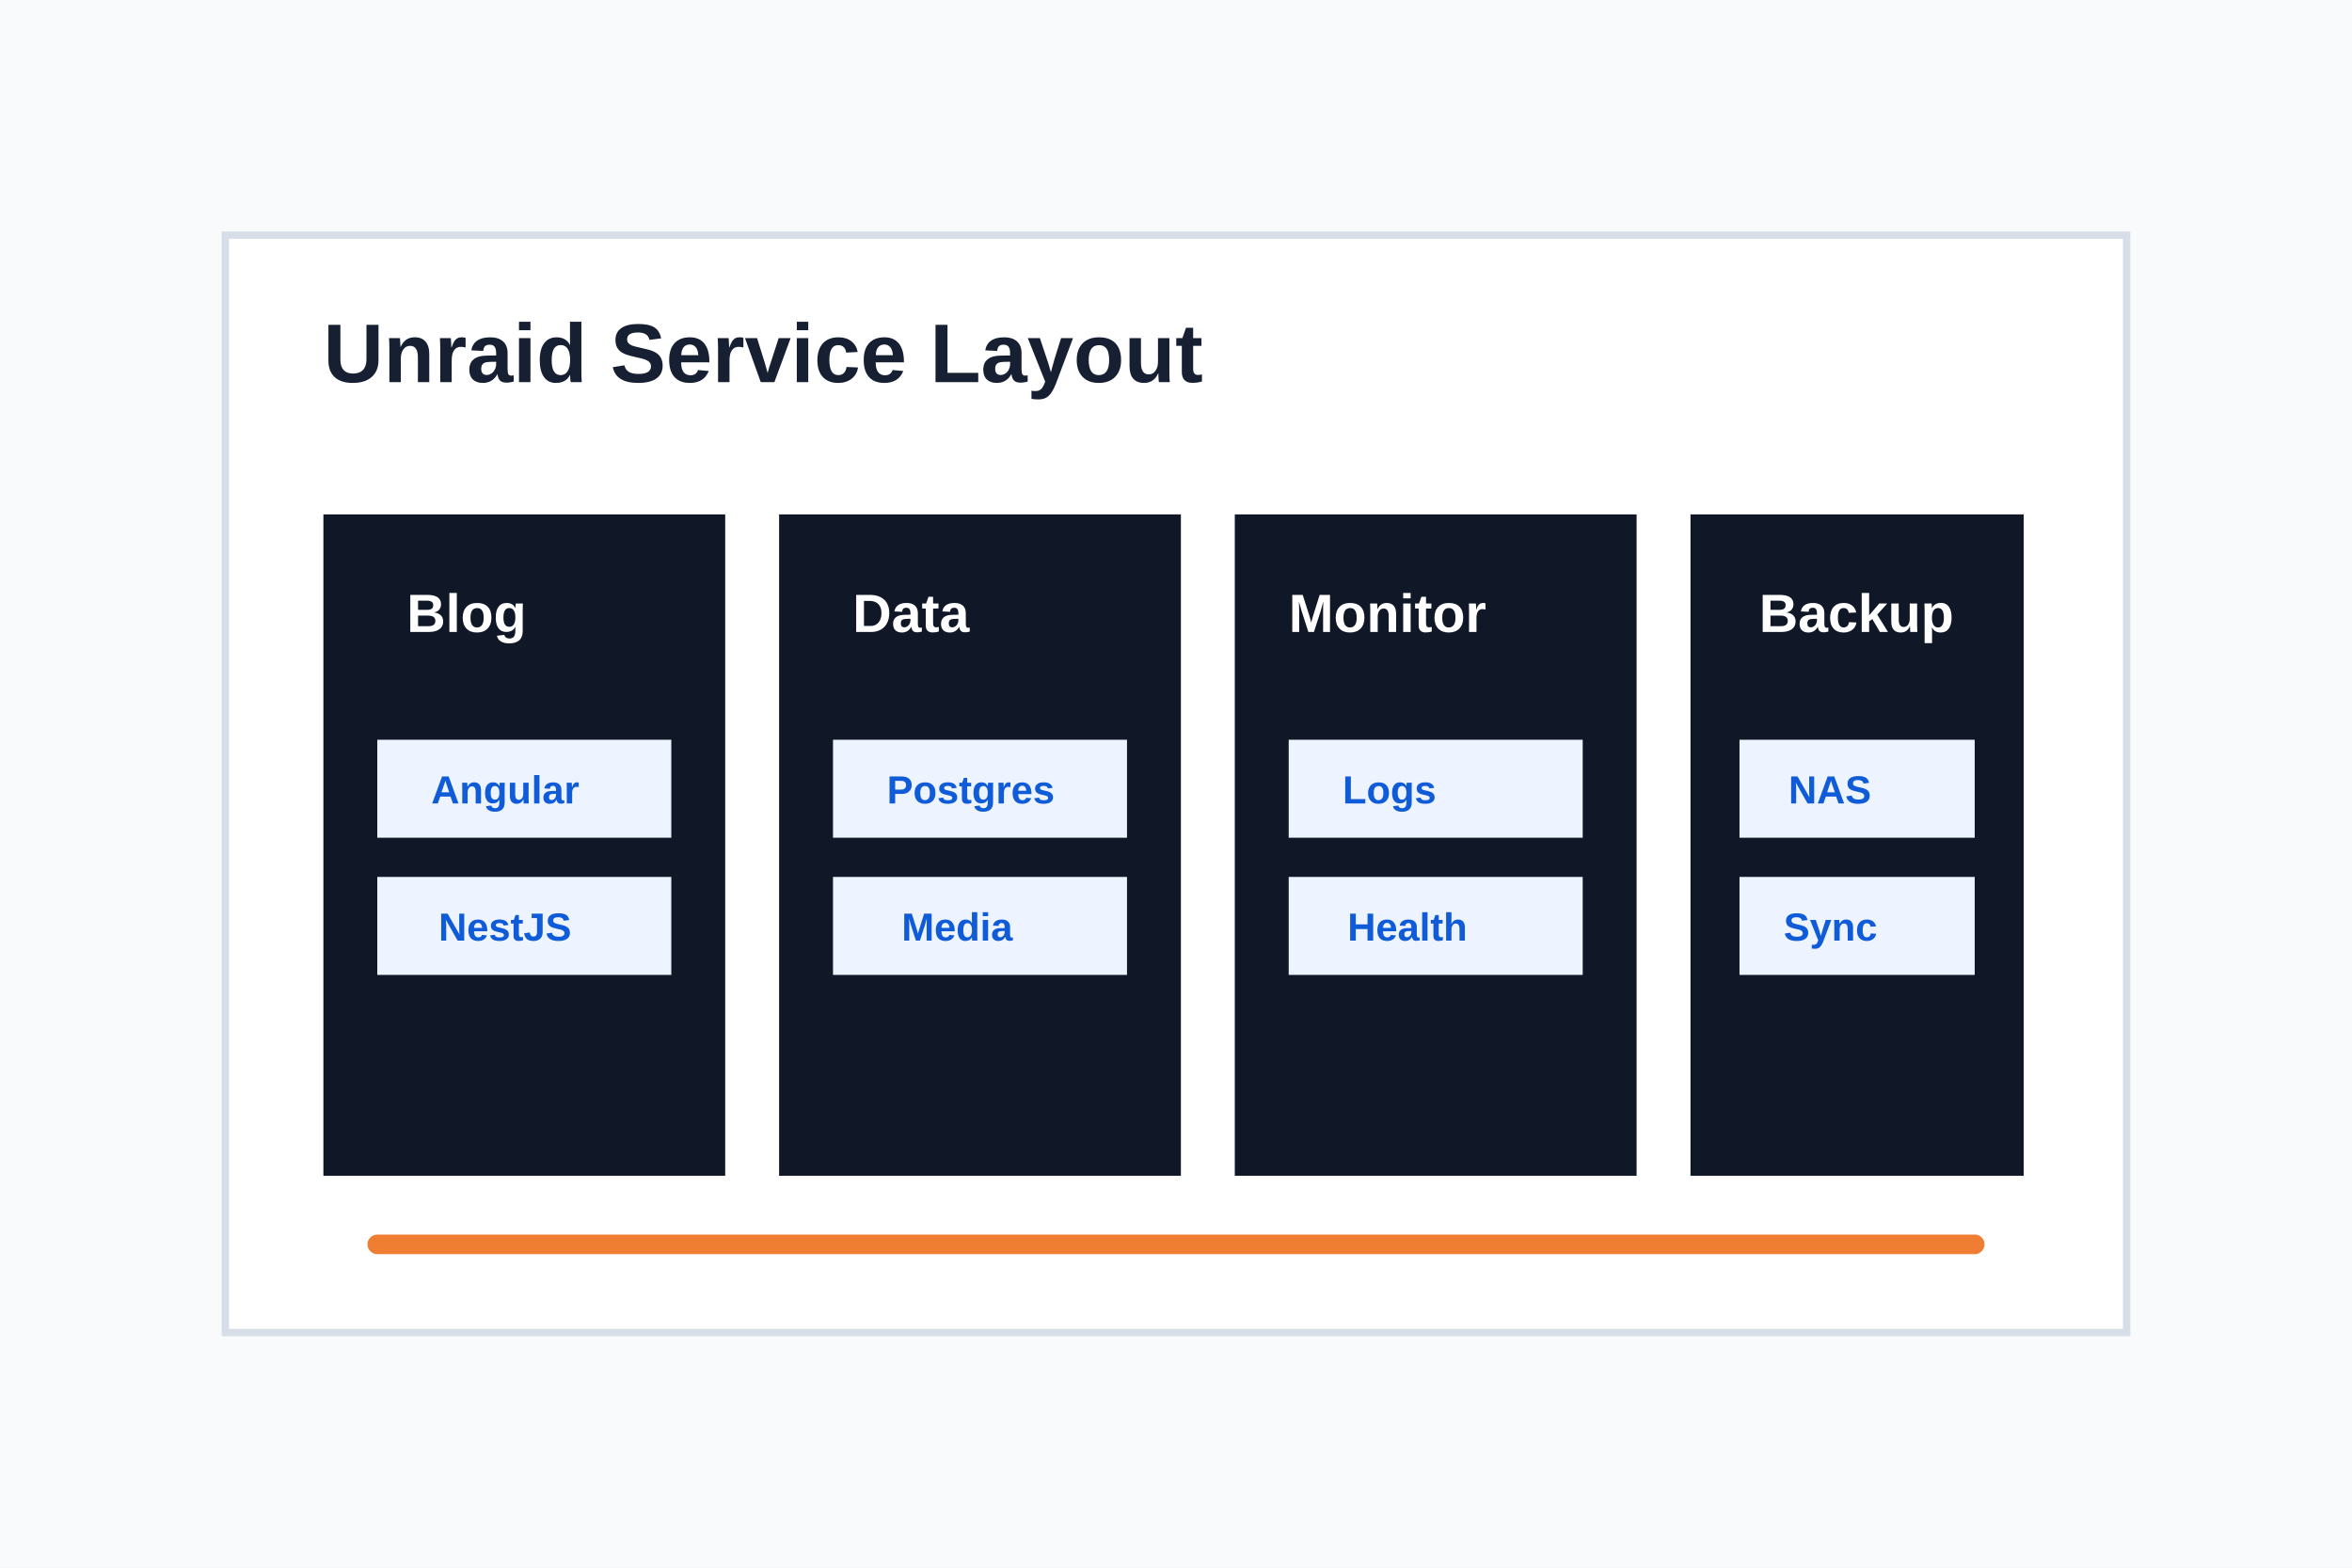
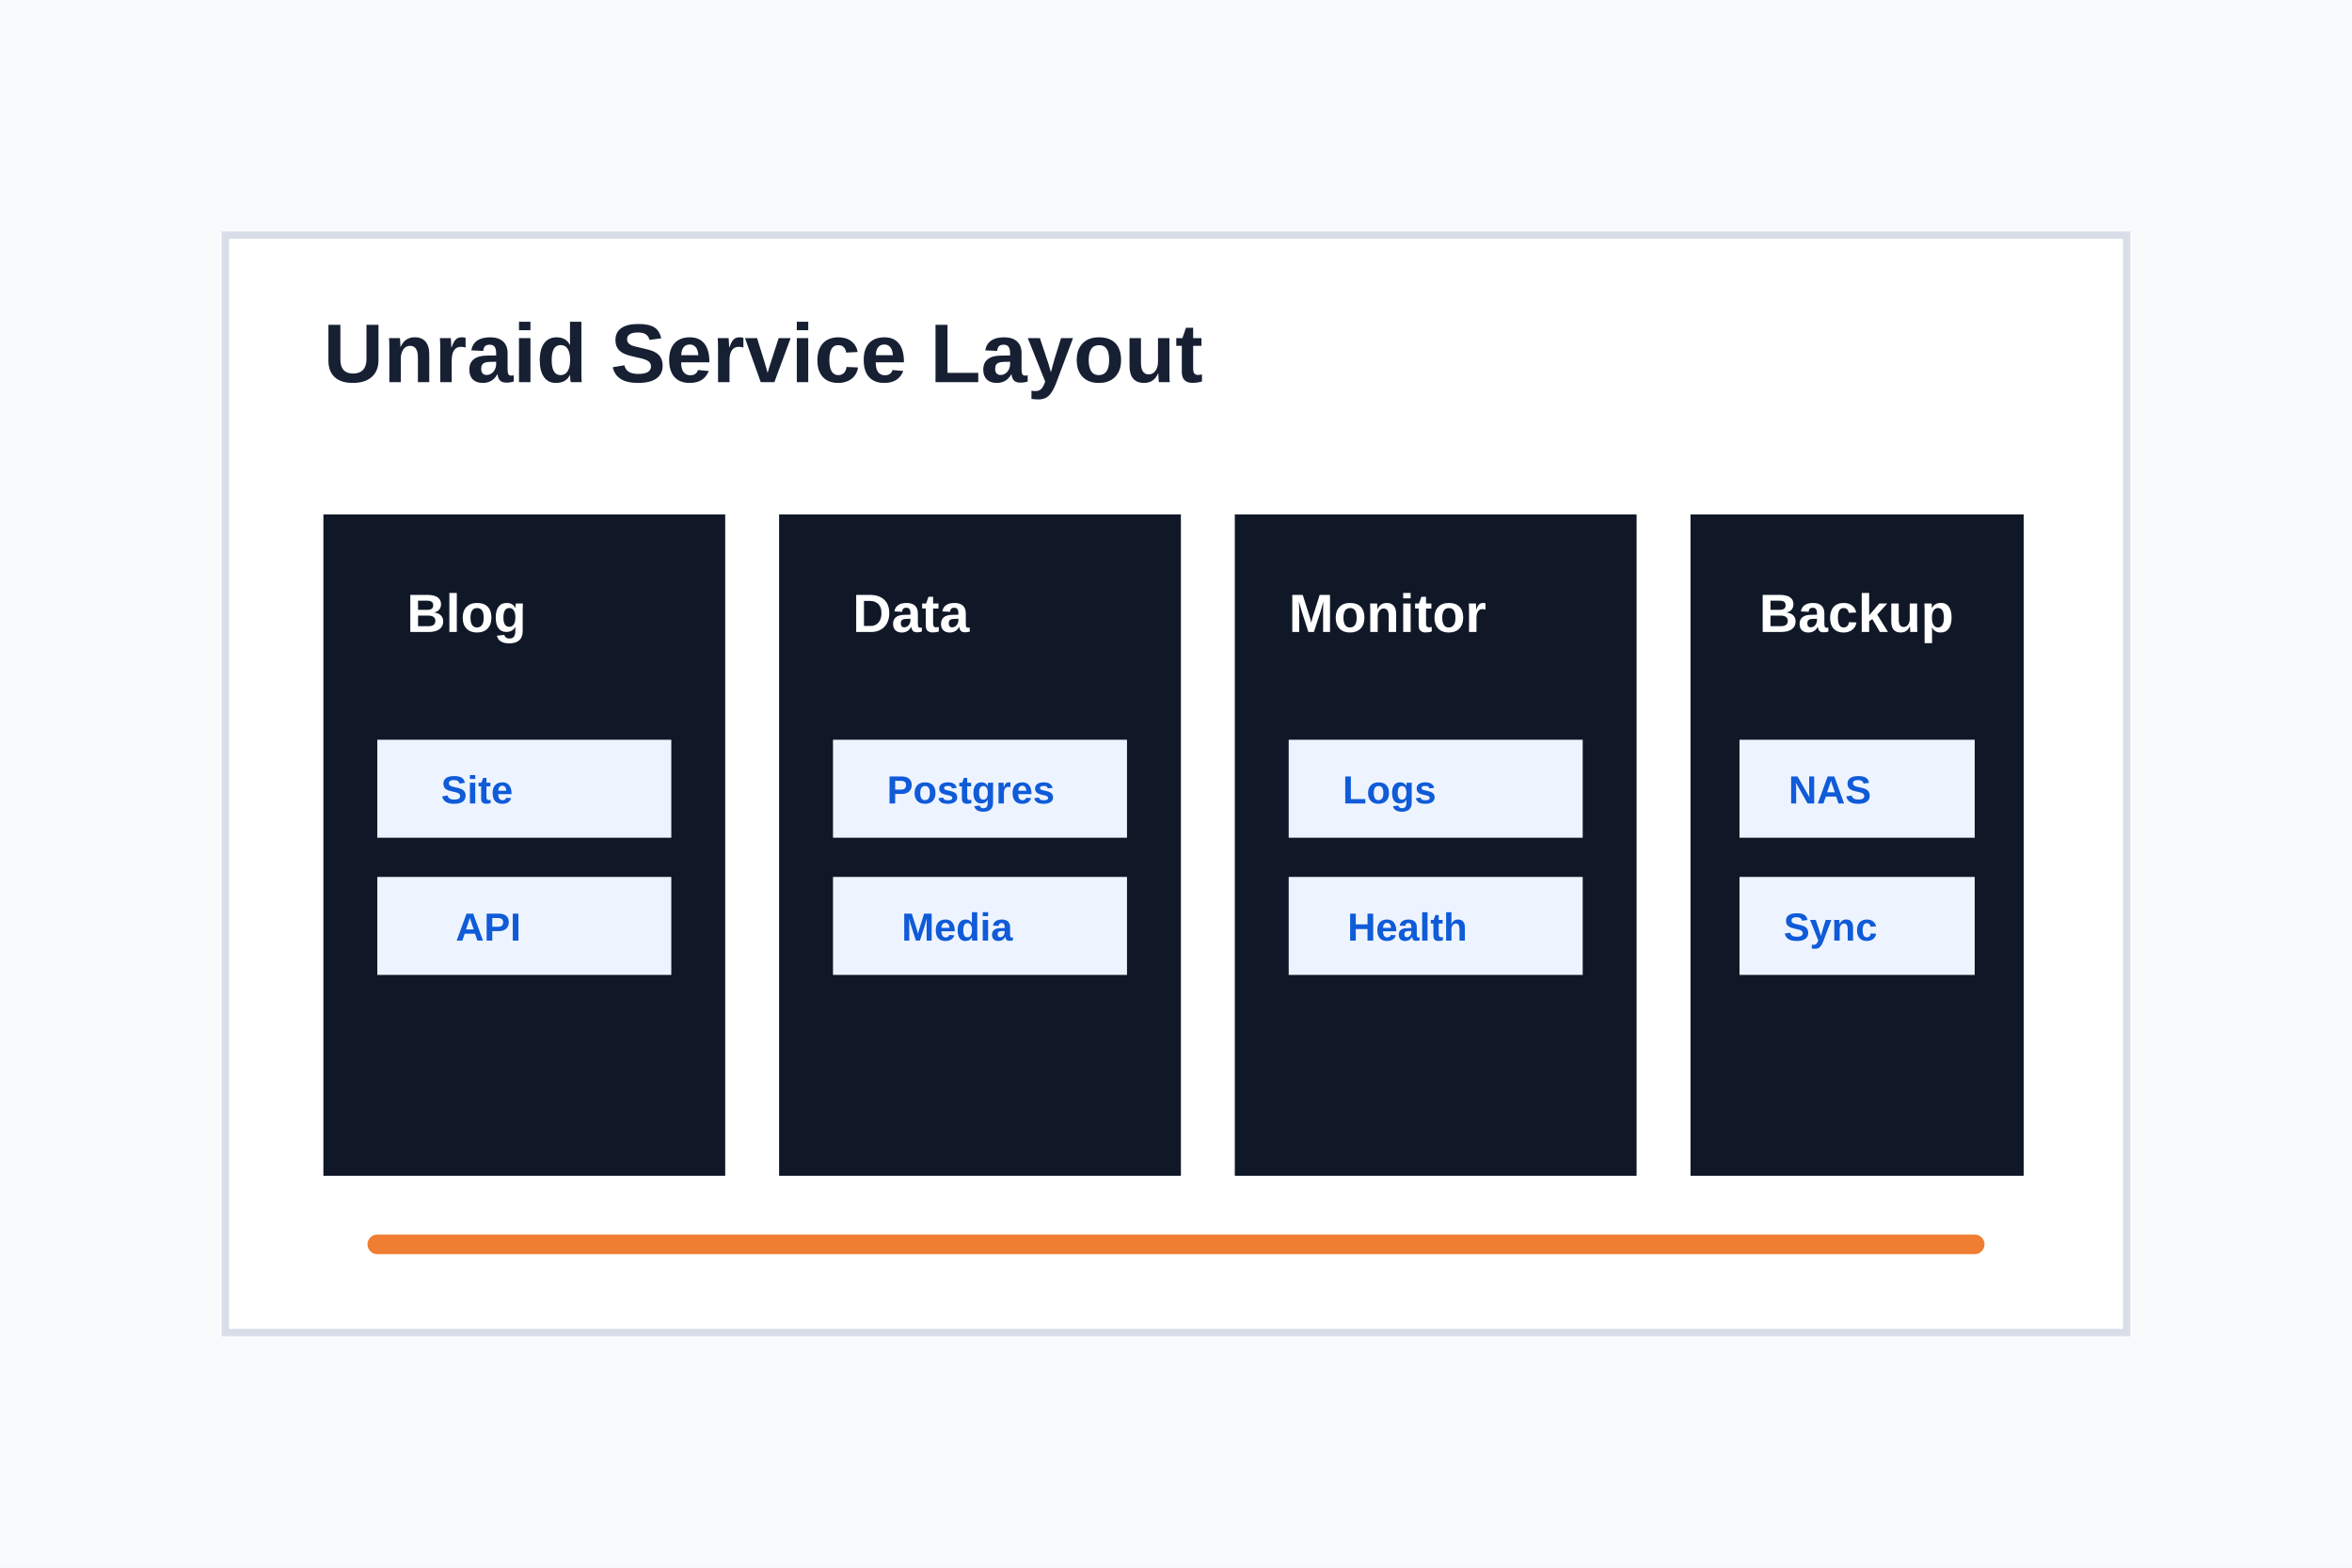
<svg xmlns="http://www.w3.org/2000/svg" viewBox="0 0 960 640" role="img" aria-labelledby="title desc">
  <rect width="960" height="640" fill="#f8fafc" />
  <rect x="92" y="96" width="776" height="448" fill="#ffffff" stroke="#d8dee8" stroke-width="3" />
  <text x="132" y="156" fill="#172033" font-family="Arial, sans-serif" font-size="34" font-weight="700">Unraid Service Layout</text>
  <g fill="#101828">
    <rect x="132" y="210" width="164" height="270" />
    <rect x="318" y="210" width="164" height="270" />
    <rect x="504" y="210" width="164" height="270" />
    <rect x="690" y="210" width="136" height="270" />
  </g>
  <g fill="#ffffff" font-family="Arial, sans-serif" font-size="22" font-weight="700">
    <text x="166" y="258">Blog</text>
    <text x="348" y="258">Data</text>
    <text x="526" y="258">Monitor</text>
    <text x="718" y="258">Backup</text>
  </g>
  <g fill="#eef4ff">
    <rect x="154" y="302" width="120" height="40" />
    <rect x="154" y="358" width="120" height="40" />
    <rect x="340" y="302" width="120" height="40" />
    <rect x="340" y="358" width="120" height="40" />
    <rect x="526" y="302" width="120" height="40" />
    <rect x="526" y="358" width="120" height="40" />
    <rect x="710" y="302" width="96" height="40" />
    <rect x="710" y="358" width="96" height="40" />
  </g>
  <g fill="#0f5bd8" font-family="Arial, sans-serif" font-size="16" font-weight="700">
-     <text x="176" y="328">Angular</text>
-     <text x="179" y="384">NestJS</text>
+     <text x="180" y="328">Site</text>
+     <text x="186" y="384">API</text>
    <text x="362" y="328">Postgres</text>
    <text x="368" y="384">Media</text>
    <text x="548" y="328">Logs</text>
    <text x="550" y="384">Health</text>
    <text x="730" y="328">NAS</text>
    <text x="728" y="384">Sync</text>
  </g>
  <path d="M154 508h652" stroke="#ef7d32" stroke-width="8" stroke-linecap="round" />
</svg>
